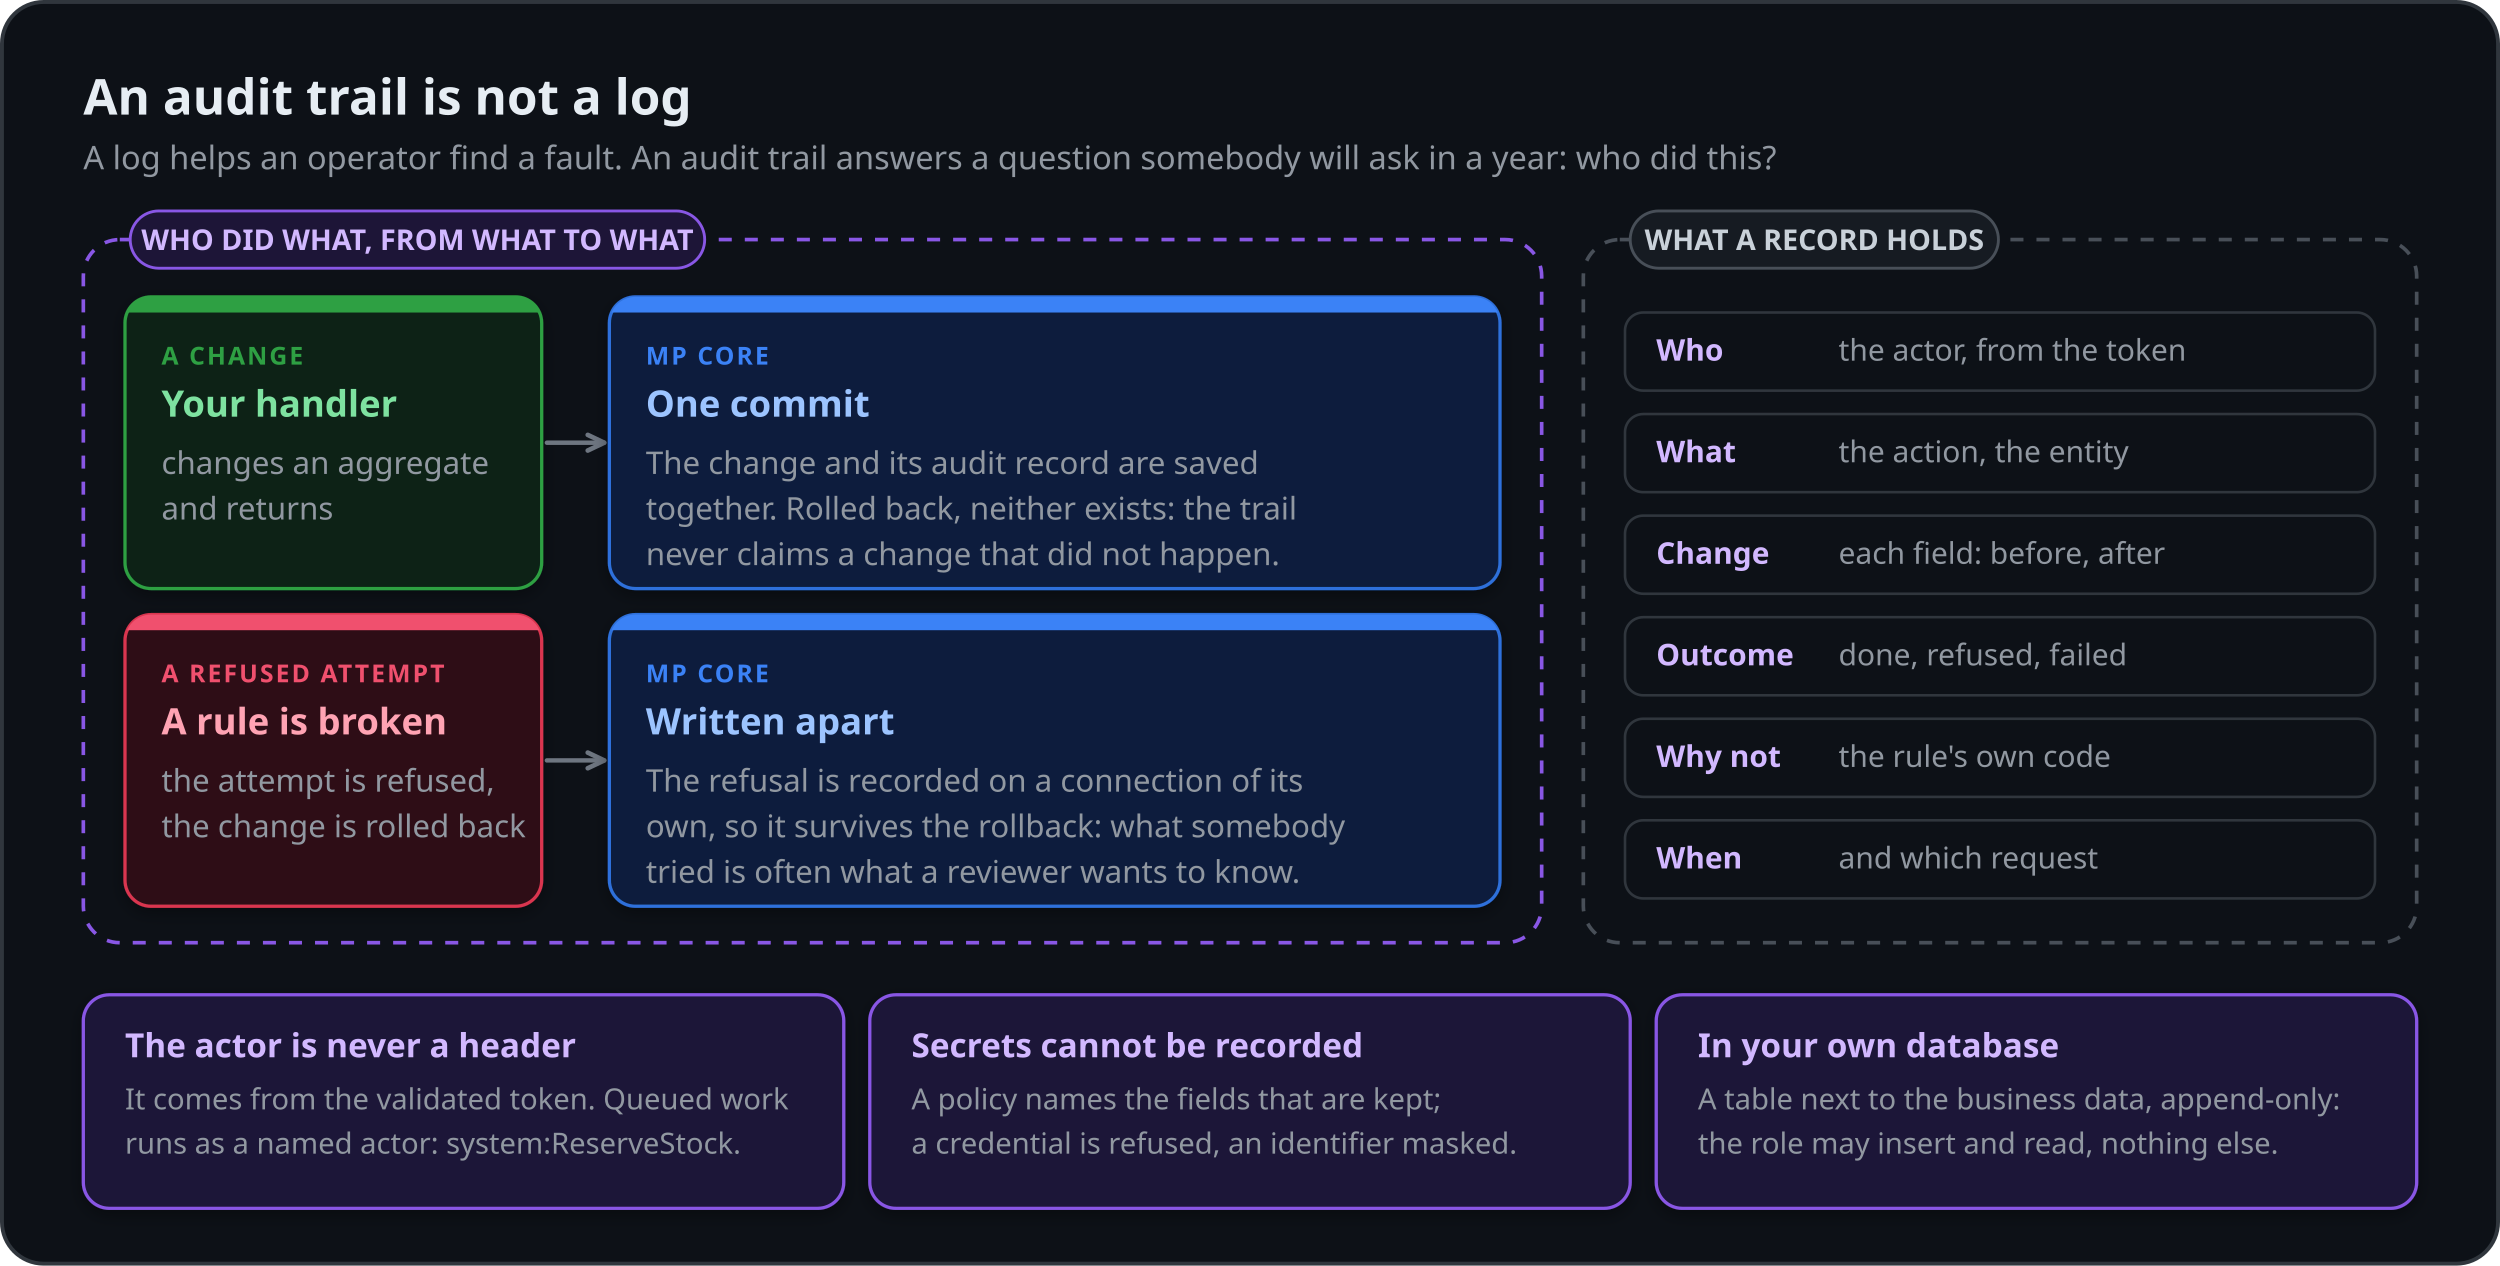
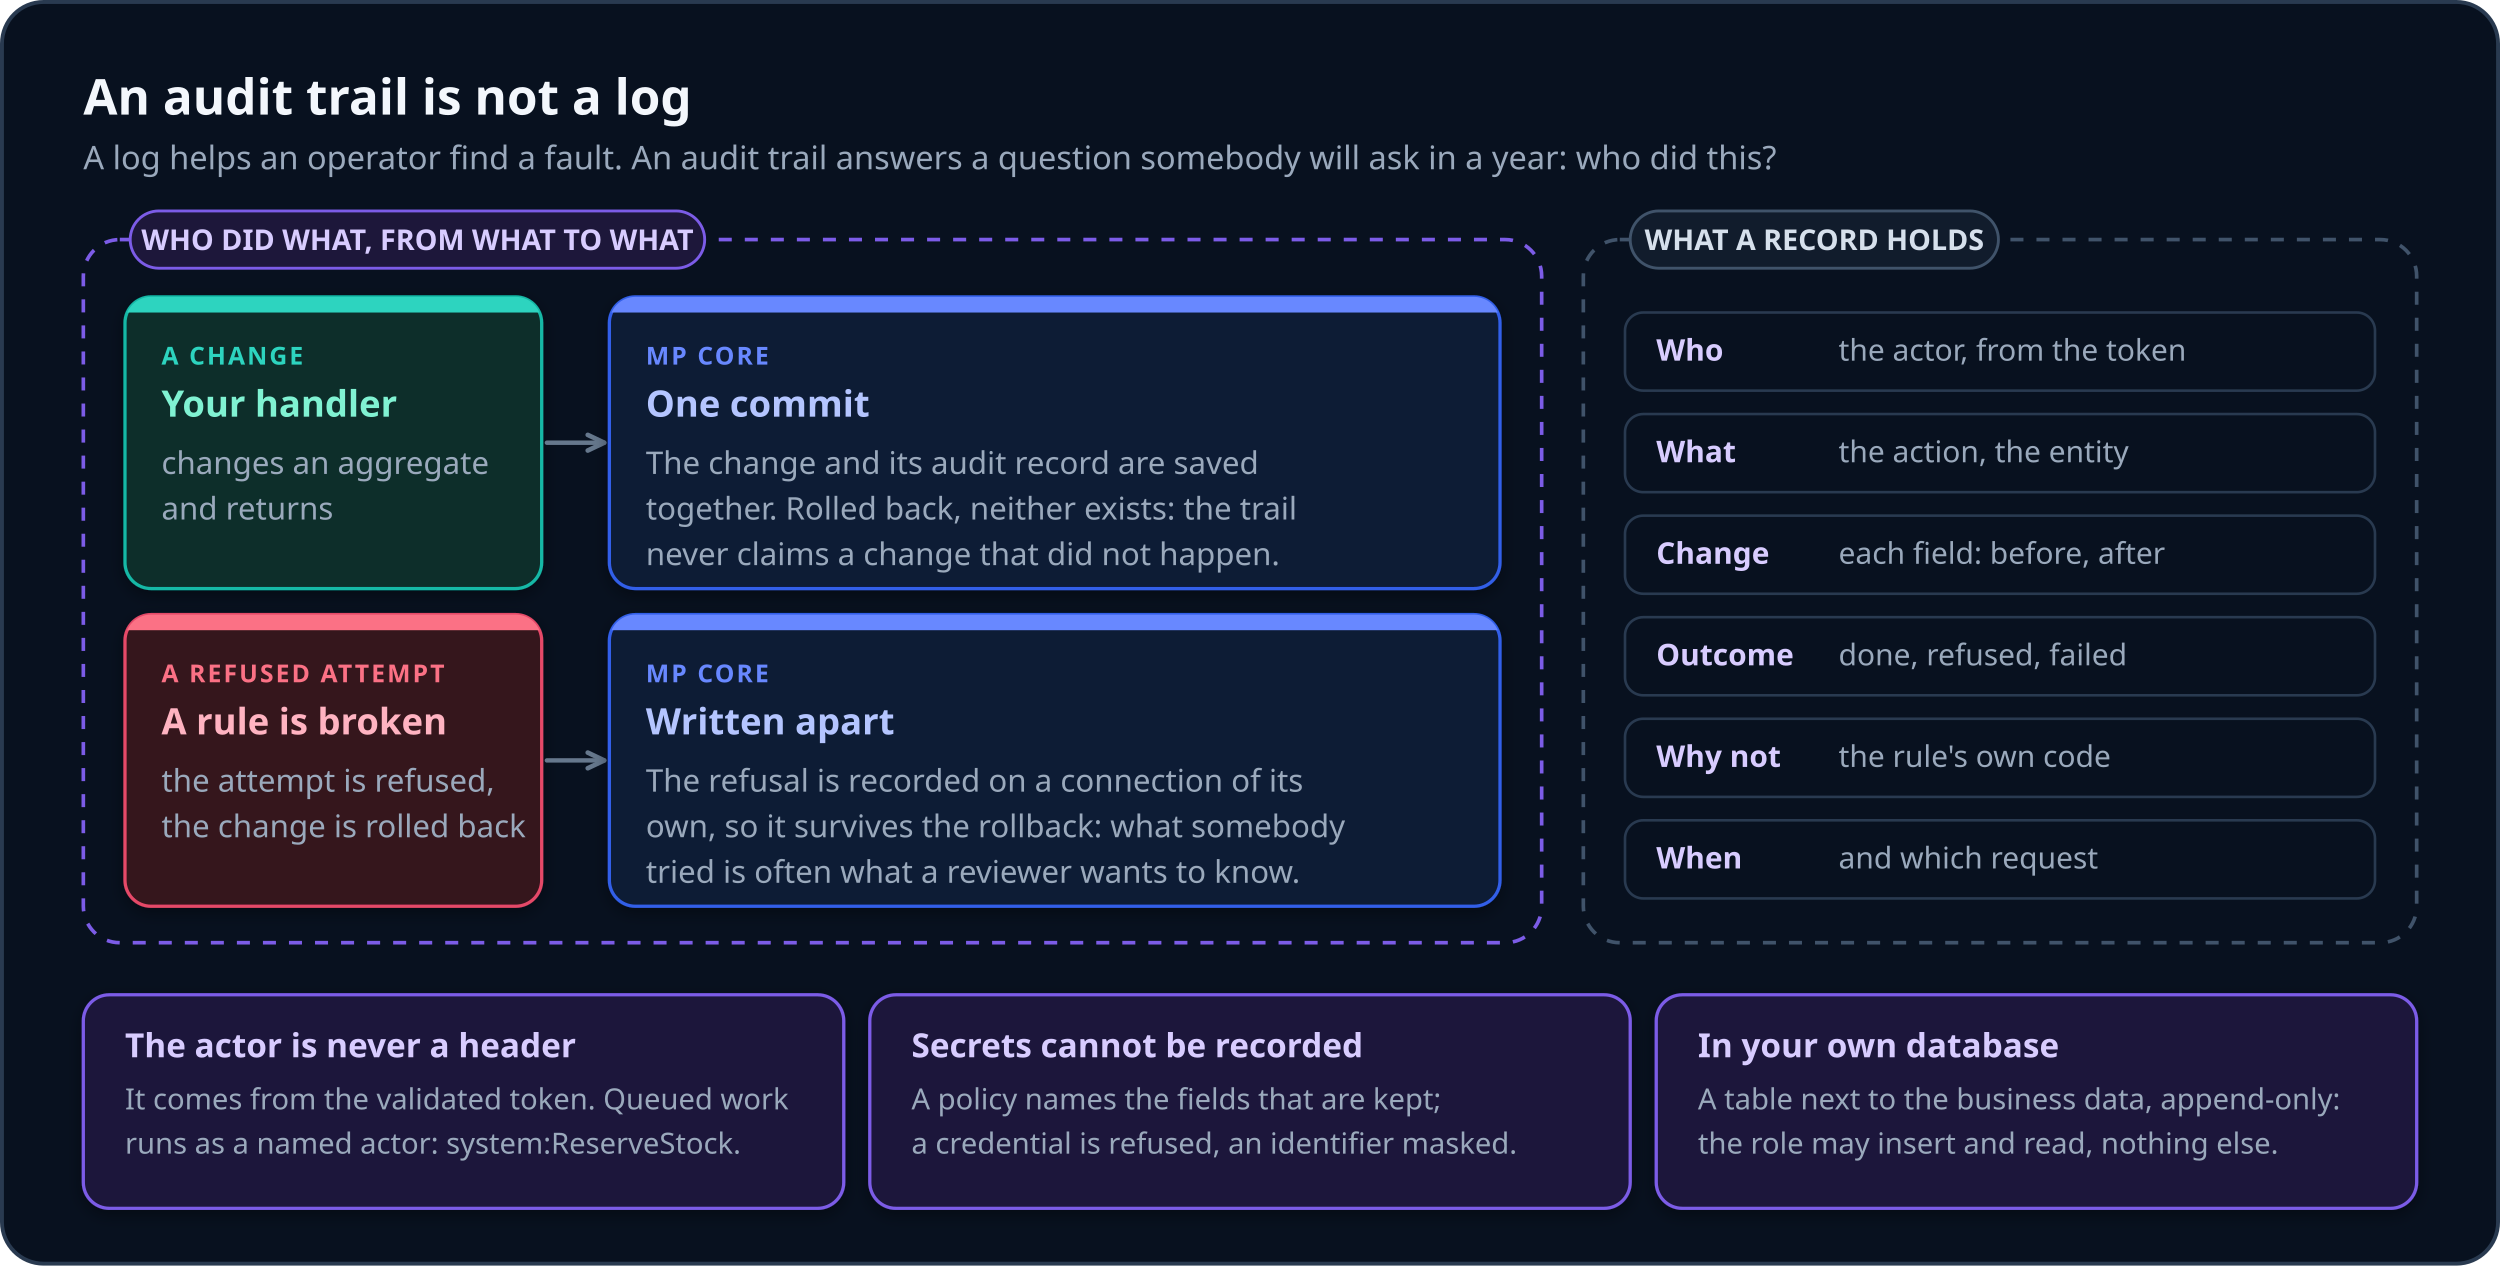
<svg xmlns="http://www.w3.org/2000/svg" viewBox="0 0 960 486" width="960" height="486" role="img" aria-label="Business audit: the change and its record in one commit, a refused attempt recorded apart">
  <defs>
    <filter id="shadow" x="-10%" y="-10%" width="120%" height="130%">
-       <feDropShadow dx="0" dy="2" stdDeviation="3" flood-color="#000000" flood-opacity="0.35" />
+       <feDropShadow dx="0" dy="2" stdDeviation="3" flood-color="#020611" flood-opacity="0.38" />
    </filter>
  </defs>
-   <rect x="0.75" y="0.75" width="958.5" height="484.5" rx="16" fill="#0d1117" stroke="#30363d" stroke-width="1.5" />
-   <text x="32" y="44" font-family="-apple-system, BlinkMacSystemFont, 'Segoe UI', 'Noto Sans', Helvetica, Arial, sans-serif" font-size="19" font-weight="700" fill="#e6edf3" text-anchor="start">An audit trail is not a log</text>
-   <text x="32" y="65" font-family="-apple-system, BlinkMacSystemFont, 'Segoe UI', 'Noto Sans', Helvetica, Arial, sans-serif" font-size="12.5" font-weight="400" fill="#9198a1" text-anchor="start">A log helps an operator find a fault. An audit trail answers a question somebody will ask in a year: who did this?</text>
-   <rect x="32" y="92" width="560" height="270" rx="14" fill="none" stroke="#8957e5" stroke-width="1.4" stroke-dasharray="5 5" />
-   <rect x="50" y="81" width="220.6" height="22" rx="6" fill="#0d1117" stroke="none" stroke-width="1.25" />
-   <rect x="50" y="81" width="220.6" height="22" rx="11" fill="#1d1537" stroke="#8957e5" stroke-width="1.1" />
-   <text x="160.3" y="96" font-family="-apple-system, BlinkMacSystemFont, 'Segoe UI', 'Noto Sans', Helvetica, Arial, sans-serif" font-size="11" font-weight="700" fill="#d2b8ff" text-anchor="middle">WHO DID WHAT, FROM WHAT TO WHAT</text>
-   <rect x="48" y="114" width="160" height="112" rx="10" fill="#0b2417" stroke="#2ea043" stroke-width="1.25" filter="url(#shadow)" />
+   <rect x="0.75" y="0.75" width="958.5" height="484.5" rx="16" fill="#08111f" stroke="#293a50" stroke-width="1.5" />
+   <text x="32" y="44" font-family="-apple-system, BlinkMacSystemFont, 'Segoe UI', 'Noto Sans', Helvetica, Arial, sans-serif" font-size="19" font-weight="700" fill="#f3f7fc" text-anchor="start">An audit trail is not a log</text>
+   <text x="32" y="65" font-family="-apple-system, BlinkMacSystemFont, 'Segoe UI', 'Noto Sans', Helvetica, Arial, sans-serif" font-size="12.5" font-weight="400" fill="#9aa9bc" text-anchor="start">A log helps an operator find a fault. An audit trail answers a question somebody will ask in a year: who did this?</text>
+   <rect x="32" y="92" width="560" height="270" rx="14" fill="none" stroke="#7c5ce7" stroke-width="1.4" stroke-dasharray="5 5" />
+   <rect x="50" y="81" width="220.6" height="22" rx="6" fill="#08111f" stroke="none" stroke-width="1.25" />
+   <rect x="50" y="81" width="220.6" height="22" rx="11" fill="#1d173a" stroke="#7c5ce7" stroke-width="1.1" />
+   <text x="160.3" y="96" font-family="-apple-system, BlinkMacSystemFont, 'Segoe UI', 'Noto Sans', Helvetica, Arial, sans-serif" font-size="11" font-weight="700" fill="#d8ccff" text-anchor="middle">WHO DID WHAT, FROM WHAT TO WHAT</text>
+   <rect x="48" y="114" width="160" height="112" rx="10" fill="#082d2a" stroke="#14b8a6" stroke-width="1.25" filter="url(#shadow)" />
  <clipPath id="clip7">
    <rect x="48" y="114" width="160" height="112" rx="10" />
  </clipPath>
-   <rect x="48" y="114" width="160" height="6" fill="#2ea043" clip-path="url(#clip7)" />
-   <text x="62" y="140" font-family="-apple-system, BlinkMacSystemFont, 'Segoe UI', 'Noto Sans', Helvetica, Arial, sans-serif" font-size="9.5" font-weight="700" fill="#2ea043" text-anchor="start" letter-spacing="0.8">A CHANGE</text>
-   <text x="62" y="160" font-family="-apple-system, BlinkMacSystemFont, 'Segoe UI', 'Noto Sans', Helvetica, Arial, sans-serif" font-size="14" font-weight="700" fill="#7ee2a0" text-anchor="start">Your handler</text>
-   <text x="62" y="182" font-family="-apple-system, BlinkMacSystemFont, 'Segoe UI', 'Noto Sans', Helvetica, Arial, sans-serif" font-size="12" font-weight="400" fill="#9198a1" text-anchor="start">changes an aggregate</text>
-   <text x="62" y="199.5" font-family="-apple-system, BlinkMacSystemFont, 'Segoe UI', 'Noto Sans', Helvetica, Arial, sans-serif" font-size="12" font-weight="400" fill="#9198a1" text-anchor="start">and returns</text>
-   <path d="M 210 170 L 232 170" fill="none" stroke="#6e7681" stroke-width="1.7" stroke-linecap="round" stroke-linejoin="round" />
-   <path d="M 225.7 173.0 L 232 170 L 225.7 167.0" fill="none" stroke="#6e7681" stroke-width="1.8" stroke-linecap="round" stroke-linejoin="round" />
-   <rect x="234" y="114" width="342" height="112" rx="10" fill="#0d1f3c" stroke="#2f6fdb" stroke-width="1.25" filter="url(#shadow)" />
+   <rect x="48" y="114" width="160" height="6" fill="#2dd4bf" clip-path="url(#clip7)" />
+   <text x="62" y="140" font-family="-apple-system, BlinkMacSystemFont, 'Segoe UI', 'Noto Sans', Helvetica, Arial, sans-serif" font-size="9.5" font-weight="700" fill="#2dd4bf" text-anchor="start" letter-spacing="0.8">A CHANGE</text>
+   <text x="62" y="160" font-family="-apple-system, BlinkMacSystemFont, 'Segoe UI', 'Noto Sans', Helvetica, Arial, sans-serif" font-size="14" font-weight="700" fill="#80f2d2" text-anchor="start">Your handler</text>
+   <text x="62" y="182" font-family="-apple-system, BlinkMacSystemFont, 'Segoe UI', 'Noto Sans', Helvetica, Arial, sans-serif" font-size="12" font-weight="400" fill="#9aa9bc" text-anchor="start">changes an aggregate</text>
+   <text x="62" y="199.5" font-family="-apple-system, BlinkMacSystemFont, 'Segoe UI', 'Noto Sans', Helvetica, Arial, sans-serif" font-size="12" font-weight="400" fill="#9aa9bc" text-anchor="start">and returns</text>
+   <path d="M 210 170 L 232 170" fill="none" stroke="#66788d" stroke-width="1.7" stroke-linecap="round" stroke-linejoin="round" />
+   <path d="M 225.7 173.0 L 232 170 L 225.7 167.0" fill="none" stroke="#66788d" stroke-width="1.8" stroke-linecap="round" stroke-linejoin="round" />
+   <rect x="234" y="114" width="342" height="112" rx="10" fill="#0e1a36" stroke="#315fe8" stroke-width="1.25" filter="url(#shadow)" />
  <clipPath id="clip16">
    <rect x="234" y="114" width="342" height="112" rx="10" />
  </clipPath>
-   <rect x="234" y="114" width="342" height="6" fill="#3b82f6" clip-path="url(#clip16)" />
-   <text x="248" y="140" font-family="-apple-system, BlinkMacSystemFont, 'Segoe UI', 'Noto Sans', Helvetica, Arial, sans-serif" font-size="9.5" font-weight="700" fill="#3b82f6" text-anchor="start" letter-spacing="0.8">MP CORE</text>
-   <text x="248" y="160" font-family="-apple-system, BlinkMacSystemFont, 'Segoe UI', 'Noto Sans', Helvetica, Arial, sans-serif" font-size="14" font-weight="700" fill="#9cc4ff" text-anchor="start">One commit</text>
-   <text x="248" y="182" font-family="-apple-system, BlinkMacSystemFont, 'Segoe UI', 'Noto Sans', Helvetica, Arial, sans-serif" font-size="12" font-weight="400" fill="#9198a1" text-anchor="start">The change and its audit record are saved</text>
-   <text x="248" y="199.5" font-family="-apple-system, BlinkMacSystemFont, 'Segoe UI', 'Noto Sans', Helvetica, Arial, sans-serif" font-size="12" font-weight="400" fill="#9198a1" text-anchor="start">together. Rolled back, neither exists: the trail</text>
-   <text x="248" y="217.0" font-family="-apple-system, BlinkMacSystemFont, 'Segoe UI', 'Noto Sans', Helvetica, Arial, sans-serif" font-size="12" font-weight="400" fill="#9198a1" text-anchor="start">never claims a change that did not happen.</text>
-   <rect x="48" y="236" width="160" height="112" rx="10" fill="#2d1018" stroke="#da3650" stroke-width="1.25" filter="url(#shadow)" />
+   <rect x="234" y="114" width="342" height="6" fill="#6888ff" clip-path="url(#clip16)" />
+   <text x="248" y="140" font-family="-apple-system, BlinkMacSystemFont, 'Segoe UI', 'Noto Sans', Helvetica, Arial, sans-serif" font-size="9.5" font-weight="700" fill="#6888ff" text-anchor="start" letter-spacing="0.8">MP CORE</text>
+   <text x="248" y="160" font-family="-apple-system, BlinkMacSystemFont, 'Segoe UI', 'Noto Sans', Helvetica, Arial, sans-serif" font-size="14" font-weight="700" fill="#b4c5ff" text-anchor="start">One commit</text>
+   <text x="248" y="182" font-family="-apple-system, BlinkMacSystemFont, 'Segoe UI', 'Noto Sans', Helvetica, Arial, sans-serif" font-size="12" font-weight="400" fill="#9aa9bc" text-anchor="start">The change and its audit record are saved</text>
+   <text x="248" y="199.5" font-family="-apple-system, BlinkMacSystemFont, 'Segoe UI', 'Noto Sans', Helvetica, Arial, sans-serif" font-size="12" font-weight="400" fill="#9aa9bc" text-anchor="start">together. Rolled back, neither exists: the trail</text>
+   <text x="248" y="217.0" font-family="-apple-system, BlinkMacSystemFont, 'Segoe UI', 'Noto Sans', Helvetica, Arial, sans-serif" font-size="12" font-weight="400" fill="#9aa9bc" text-anchor="start">never claims a change that did not happen.</text>
+   <rect x="48" y="236" width="160" height="112" rx="10" fill="#34121d" stroke="#e54867" stroke-width="1.25" filter="url(#shadow)" />
  <clipPath id="clip24">
    <rect x="48" y="236" width="160" height="112" rx="10" />
  </clipPath>
-   <rect x="48" y="236" width="160" height="6" fill="#f0506e" clip-path="url(#clip24)" />
-   <text x="62" y="262" font-family="-apple-system, BlinkMacSystemFont, 'Segoe UI', 'Noto Sans', Helvetica, Arial, sans-serif" font-size="9.5" font-weight="700" fill="#f0506e" text-anchor="start" letter-spacing="0.8">A REFUSED ATTEMPT</text>
-   <text x="62" y="282" font-family="-apple-system, BlinkMacSystemFont, 'Segoe UI', 'Noto Sans', Helvetica, Arial, sans-serif" font-size="14" font-weight="700" fill="#ffa3b3" text-anchor="start">A rule is broken</text>
-   <text x="62" y="304" font-family="-apple-system, BlinkMacSystemFont, 'Segoe UI', 'Noto Sans', Helvetica, Arial, sans-serif" font-size="12" font-weight="400" fill="#9198a1" text-anchor="start">the attempt is refused,</text>
-   <text x="62" y="321.5" font-family="-apple-system, BlinkMacSystemFont, 'Segoe UI', 'Noto Sans', Helvetica, Arial, sans-serif" font-size="12" font-weight="400" fill="#9198a1" text-anchor="start">the change is rolled back</text>
-   <path d="M 210 292 L 232 292" fill="none" stroke="#6e7681" stroke-width="1.7" stroke-linecap="round" stroke-linejoin="round" />
-   <path d="M 225.7 295.0 L 232 292 L 225.7 289.0" fill="none" stroke="#6e7681" stroke-width="1.8" stroke-linecap="round" stroke-linejoin="round" />
-   <rect x="234" y="236" width="342" height="112" rx="10" fill="#0d1f3c" stroke="#2f6fdb" stroke-width="1.25" filter="url(#shadow)" />
+   <rect x="48" y="236" width="160" height="6" fill="#fb7185" clip-path="url(#clip24)" />
+   <text x="62" y="262" font-family="-apple-system, BlinkMacSystemFont, 'Segoe UI', 'Noto Sans', Helvetica, Arial, sans-serif" font-size="9.5" font-weight="700" fill="#fb7185" text-anchor="start" letter-spacing="0.8">A REFUSED ATTEMPT</text>
+   <text x="62" y="282" font-family="-apple-system, BlinkMacSystemFont, 'Segoe UI', 'Noto Sans', Helvetica, Arial, sans-serif" font-size="14" font-weight="700" fill="#ffb3c1" text-anchor="start">A rule is broken</text>
+   <text x="62" y="304" font-family="-apple-system, BlinkMacSystemFont, 'Segoe UI', 'Noto Sans', Helvetica, Arial, sans-serif" font-size="12" font-weight="400" fill="#9aa9bc" text-anchor="start">the attempt is refused,</text>
+   <text x="62" y="321.5" font-family="-apple-system, BlinkMacSystemFont, 'Segoe UI', 'Noto Sans', Helvetica, Arial, sans-serif" font-size="12" font-weight="400" fill="#9aa9bc" text-anchor="start">the change is rolled back</text>
+   <path d="M 210 292 L 232 292" fill="none" stroke="#66788d" stroke-width="1.7" stroke-linecap="round" stroke-linejoin="round" />
+   <path d="M 225.7 295.0 L 232 292 L 225.7 289.0" fill="none" stroke="#66788d" stroke-width="1.8" stroke-linecap="round" stroke-linejoin="round" />
+   <rect x="234" y="236" width="342" height="112" rx="10" fill="#0e1a36" stroke="#315fe8" stroke-width="1.25" filter="url(#shadow)" />
  <clipPath id="clip33">
    <rect x="234" y="236" width="342" height="112" rx="10" />
  </clipPath>
-   <rect x="234" y="236" width="342" height="6" fill="#3b82f6" clip-path="url(#clip33)" />
-   <text x="248" y="262" font-family="-apple-system, BlinkMacSystemFont, 'Segoe UI', 'Noto Sans', Helvetica, Arial, sans-serif" font-size="9.5" font-weight="700" fill="#3b82f6" text-anchor="start" letter-spacing="0.8">MP CORE</text>
-   <text x="248" y="282" font-family="-apple-system, BlinkMacSystemFont, 'Segoe UI', 'Noto Sans', Helvetica, Arial, sans-serif" font-size="14" font-weight="700" fill="#9cc4ff" text-anchor="start">Written apart</text>
-   <text x="248" y="304" font-family="-apple-system, BlinkMacSystemFont, 'Segoe UI', 'Noto Sans', Helvetica, Arial, sans-serif" font-size="12" font-weight="400" fill="#9198a1" text-anchor="start">The refusal is recorded on a connection of its</text>
-   <text x="248" y="321.5" font-family="-apple-system, BlinkMacSystemFont, 'Segoe UI', 'Noto Sans', Helvetica, Arial, sans-serif" font-size="12" font-weight="400" fill="#9198a1" text-anchor="start">own, so it survives the rollback: what somebody</text>
-   <text x="248" y="339.0" font-family="-apple-system, BlinkMacSystemFont, 'Segoe UI', 'Noto Sans', Helvetica, Arial, sans-serif" font-size="12" font-weight="400" fill="#9198a1" text-anchor="start">tried is often what a reviewer wants to know.</text>
-   <rect x="608" y="92" width="320" height="270" rx="14" fill="none" stroke="#484f58" stroke-width="1.4" stroke-dasharray="5 5" />
-   <rect x="626" y="81" width="141.4" height="22" rx="6" fill="#0d1117" stroke="none" stroke-width="1.25" />
-   <rect x="626" y="81" width="141.4" height="22" rx="11" fill="#161b22" stroke="#484f58" stroke-width="1.1" />
-   <text x="696.7" y="96" font-family="-apple-system, BlinkMacSystemFont, 'Segoe UI', 'Noto Sans', Helvetica, Arial, sans-serif" font-size="11" font-weight="700" fill="#c9d1d9" text-anchor="middle">WHAT A RECORD HOLDS</text>
-   <rect x="624" y="120" width="288" height="30" rx="7" fill="#0d1117" stroke="#30363d" stroke-width="1" />
-   <text x="636" y="138.5" font-family="-apple-system, BlinkMacSystemFont, 'Segoe UI', 'Noto Sans', Helvetica, Arial, sans-serif" font-size="11.5" font-weight="700" fill="#d2b8ff" text-anchor="start">Who</text>
-   <text x="706" y="138.5" font-family="-apple-system, BlinkMacSystemFont, 'Segoe UI', 'Noto Sans', Helvetica, Arial, sans-serif" font-size="11.5" font-weight="400" fill="#9198a1" text-anchor="start">the actor, from the token</text>
-   <rect x="624" y="159" width="288" height="30" rx="7" fill="#0d1117" stroke="#30363d" stroke-width="1" />
-   <text x="636" y="177.5" font-family="-apple-system, BlinkMacSystemFont, 'Segoe UI', 'Noto Sans', Helvetica, Arial, sans-serif" font-size="11.5" font-weight="700" fill="#d2b8ff" text-anchor="start">What</text>
-   <text x="706" y="177.5" font-family="-apple-system, BlinkMacSystemFont, 'Segoe UI', 'Noto Sans', Helvetica, Arial, sans-serif" font-size="11.5" font-weight="400" fill="#9198a1" text-anchor="start">the action, the entity</text>
-   <rect x="624" y="198" width="288" height="30" rx="7" fill="#0d1117" stroke="#30363d" stroke-width="1" />
-   <text x="636" y="216.5" font-family="-apple-system, BlinkMacSystemFont, 'Segoe UI', 'Noto Sans', Helvetica, Arial, sans-serif" font-size="11.5" font-weight="700" fill="#d2b8ff" text-anchor="start">Change</text>
-   <text x="706" y="216.5" font-family="-apple-system, BlinkMacSystemFont, 'Segoe UI', 'Noto Sans', Helvetica, Arial, sans-serif" font-size="11.5" font-weight="400" fill="#9198a1" text-anchor="start">each field: before, after</text>
-   <rect x="624" y="237" width="288" height="30" rx="7" fill="#0d1117" stroke="#30363d" stroke-width="1" />
-   <text x="636" y="255.5" font-family="-apple-system, BlinkMacSystemFont, 'Segoe UI', 'Noto Sans', Helvetica, Arial, sans-serif" font-size="11.5" font-weight="700" fill="#d2b8ff" text-anchor="start">Outcome</text>
-   <text x="706" y="255.5" font-family="-apple-system, BlinkMacSystemFont, 'Segoe UI', 'Noto Sans', Helvetica, Arial, sans-serif" font-size="11.5" font-weight="400" fill="#9198a1" text-anchor="start">done, refused, failed</text>
-   <rect x="624" y="276" width="288" height="30" rx="7" fill="#0d1117" stroke="#30363d" stroke-width="1" />
-   <text x="636" y="294.5" font-family="-apple-system, BlinkMacSystemFont, 'Segoe UI', 'Noto Sans', Helvetica, Arial, sans-serif" font-size="11.5" font-weight="700" fill="#d2b8ff" text-anchor="start">Why not</text>
-   <text x="706" y="294.5" font-family="-apple-system, BlinkMacSystemFont, 'Segoe UI', 'Noto Sans', Helvetica, Arial, sans-serif" font-size="11.5" font-weight="400" fill="#9198a1" text-anchor="start">the rule's own code</text>
-   <rect x="624" y="315" width="288" height="30" rx="7" fill="#0d1117" stroke="#30363d" stroke-width="1" />
-   <text x="636" y="333.5" font-family="-apple-system, BlinkMacSystemFont, 'Segoe UI', 'Noto Sans', Helvetica, Arial, sans-serif" font-size="11.5" font-weight="700" fill="#d2b8ff" text-anchor="start">When</text>
-   <text x="706" y="333.5" font-family="-apple-system, BlinkMacSystemFont, 'Segoe UI', 'Noto Sans', Helvetica, Arial, sans-serif" font-size="11.5" font-weight="400" fill="#9198a1" text-anchor="start">and which request</text>
-   <rect x="32" y="382" width="292" height="82" rx="10" fill="#1d1537" stroke="#8957e5" stroke-width="1.25" filter="url(#shadow)" />
-   <text x="48" y="406" font-family="-apple-system, BlinkMacSystemFont, 'Segoe UI', 'Noto Sans', Helvetica, Arial, sans-serif" font-size="12.8" font-weight="700" fill="#d2b8ff" text-anchor="start">The actor is never a header</text>
-   <text x="48" y="426" font-family="-apple-system, BlinkMacSystemFont, 'Segoe UI', 'Noto Sans', Helvetica, Arial, sans-serif" font-size="11.2" font-weight="400" fill="#9198a1" text-anchor="start">It comes from the validated token. Queued work</text>
-   <text x="48" y="443" font-family="-apple-system, BlinkMacSystemFont, 'Segoe UI', 'Noto Sans', Helvetica, Arial, sans-serif" font-size="11.2" font-weight="400" fill="#9198a1" text-anchor="start">runs as a named actor: system:ReserveStock.</text>
-   <rect x="334" y="382" width="292" height="82" rx="10" fill="#1d1537" stroke="#8957e5" stroke-width="1.25" filter="url(#shadow)" />
-   <text x="350" y="406" font-family="-apple-system, BlinkMacSystemFont, 'Segoe UI', 'Noto Sans', Helvetica, Arial, sans-serif" font-size="12.8" font-weight="700" fill="#d2b8ff" text-anchor="start">Secrets cannot be recorded</text>
-   <text x="350" y="426" font-family="-apple-system, BlinkMacSystemFont, 'Segoe UI', 'Noto Sans', Helvetica, Arial, sans-serif" font-size="11.2" font-weight="400" fill="#9198a1" text-anchor="start">A policy names the fields that are kept;</text>
-   <text x="350" y="443" font-family="-apple-system, BlinkMacSystemFont, 'Segoe UI', 'Noto Sans', Helvetica, Arial, sans-serif" font-size="11.2" font-weight="400" fill="#9198a1" text-anchor="start">a credential is refused, an identifier masked.</text>
-   <rect x="636" y="382" width="292" height="82" rx="10" fill="#1d1537" stroke="#8957e5" stroke-width="1.25" filter="url(#shadow)" />
-   <text x="652" y="406" font-family="-apple-system, BlinkMacSystemFont, 'Segoe UI', 'Noto Sans', Helvetica, Arial, sans-serif" font-size="12.8" font-weight="700" fill="#d2b8ff" text-anchor="start">In your own database</text>
-   <text x="652" y="426" font-family="-apple-system, BlinkMacSystemFont, 'Segoe UI', 'Noto Sans', Helvetica, Arial, sans-serif" font-size="11.2" font-weight="400" fill="#9198a1" text-anchor="start">A table next to the business data, append-only:</text>
-   <text x="652" y="443" font-family="-apple-system, BlinkMacSystemFont, 'Segoe UI', 'Noto Sans', Helvetica, Arial, sans-serif" font-size="11.2" font-weight="400" fill="#9198a1" text-anchor="start">the role may insert and read, nothing else.</text>
+   <rect x="234" y="236" width="342" height="6" fill="#6888ff" clip-path="url(#clip33)" />
+   <text x="248" y="262" font-family="-apple-system, BlinkMacSystemFont, 'Segoe UI', 'Noto Sans', Helvetica, Arial, sans-serif" font-size="9.5" font-weight="700" fill="#6888ff" text-anchor="start" letter-spacing="0.8">MP CORE</text>
+   <text x="248" y="282" font-family="-apple-system, BlinkMacSystemFont, 'Segoe UI', 'Noto Sans', Helvetica, Arial, sans-serif" font-size="14" font-weight="700" fill="#b4c5ff" text-anchor="start">Written apart</text>
+   <text x="248" y="304" font-family="-apple-system, BlinkMacSystemFont, 'Segoe UI', 'Noto Sans', Helvetica, Arial, sans-serif" font-size="12" font-weight="400" fill="#9aa9bc" text-anchor="start">The refusal is recorded on a connection of its</text>
+   <text x="248" y="321.5" font-family="-apple-system, BlinkMacSystemFont, 'Segoe UI', 'Noto Sans', Helvetica, Arial, sans-serif" font-size="12" font-weight="400" fill="#9aa9bc" text-anchor="start">own, so it survives the rollback: what somebody</text>
+   <text x="248" y="339.0" font-family="-apple-system, BlinkMacSystemFont, 'Segoe UI', 'Noto Sans', Helvetica, Arial, sans-serif" font-size="12" font-weight="400" fill="#9aa9bc" text-anchor="start">tried is often what a reviewer wants to know.</text>
+   <rect x="608" y="92" width="320" height="270" rx="14" fill="none" stroke="#40536a" stroke-width="1.4" stroke-dasharray="5 5" />
+   <rect x="626" y="81" width="141.4" height="22" rx="6" fill="#08111f" stroke="none" stroke-width="1.25" />
+   <rect x="626" y="81" width="141.4" height="22" rx="11" fill="#111c2c" stroke="#40536a" stroke-width="1.1" />
+   <text x="696.7" y="96" font-family="-apple-system, BlinkMacSystemFont, 'Segoe UI', 'Noto Sans', Helvetica, Arial, sans-serif" font-size="11" font-weight="700" fill="#d6e0ec" text-anchor="middle">WHAT A RECORD HOLDS</text>
+   <rect x="624" y="120" width="288" height="30" rx="7" fill="#08111f" stroke="#293a50" stroke-width="1" />
+   <text x="636" y="138.5" font-family="-apple-system, BlinkMacSystemFont, 'Segoe UI', 'Noto Sans', Helvetica, Arial, sans-serif" font-size="11.5" font-weight="700" fill="#d8ccff" text-anchor="start">Who</text>
+   <text x="706" y="138.5" font-family="-apple-system, BlinkMacSystemFont, 'Segoe UI', 'Noto Sans', Helvetica, Arial, sans-serif" font-size="11.5" font-weight="400" fill="#9aa9bc" text-anchor="start">the actor, from the token</text>
+   <rect x="624" y="159" width="288" height="30" rx="7" fill="#08111f" stroke="#293a50" stroke-width="1" />
+   <text x="636" y="177.5" font-family="-apple-system, BlinkMacSystemFont, 'Segoe UI', 'Noto Sans', Helvetica, Arial, sans-serif" font-size="11.5" font-weight="700" fill="#d8ccff" text-anchor="start">What</text>
+   <text x="706" y="177.5" font-family="-apple-system, BlinkMacSystemFont, 'Segoe UI', 'Noto Sans', Helvetica, Arial, sans-serif" font-size="11.5" font-weight="400" fill="#9aa9bc" text-anchor="start">the action, the entity</text>
+   <rect x="624" y="198" width="288" height="30" rx="7" fill="#08111f" stroke="#293a50" stroke-width="1" />
+   <text x="636" y="216.5" font-family="-apple-system, BlinkMacSystemFont, 'Segoe UI', 'Noto Sans', Helvetica, Arial, sans-serif" font-size="11.5" font-weight="700" fill="#d8ccff" text-anchor="start">Change</text>
+   <text x="706" y="216.5" font-family="-apple-system, BlinkMacSystemFont, 'Segoe UI', 'Noto Sans', Helvetica, Arial, sans-serif" font-size="11.5" font-weight="400" fill="#9aa9bc" text-anchor="start">each field: before, after</text>
+   <rect x="624" y="237" width="288" height="30" rx="7" fill="#08111f" stroke="#293a50" stroke-width="1" />
+   <text x="636" y="255.5" font-family="-apple-system, BlinkMacSystemFont, 'Segoe UI', 'Noto Sans', Helvetica, Arial, sans-serif" font-size="11.5" font-weight="700" fill="#d8ccff" text-anchor="start">Outcome</text>
+   <text x="706" y="255.5" font-family="-apple-system, BlinkMacSystemFont, 'Segoe UI', 'Noto Sans', Helvetica, Arial, sans-serif" font-size="11.5" font-weight="400" fill="#9aa9bc" text-anchor="start">done, refused, failed</text>
+   <rect x="624" y="276" width="288" height="30" rx="7" fill="#08111f" stroke="#293a50" stroke-width="1" />
+   <text x="636" y="294.5" font-family="-apple-system, BlinkMacSystemFont, 'Segoe UI', 'Noto Sans', Helvetica, Arial, sans-serif" font-size="11.5" font-weight="700" fill="#d8ccff" text-anchor="start">Why not</text>
+   <text x="706" y="294.5" font-family="-apple-system, BlinkMacSystemFont, 'Segoe UI', 'Noto Sans', Helvetica, Arial, sans-serif" font-size="11.5" font-weight="400" fill="#9aa9bc" text-anchor="start">the rule's own code</text>
+   <rect x="624" y="315" width="288" height="30" rx="7" fill="#08111f" stroke="#293a50" stroke-width="1" />
+   <text x="636" y="333.5" font-family="-apple-system, BlinkMacSystemFont, 'Segoe UI', 'Noto Sans', Helvetica, Arial, sans-serif" font-size="11.5" font-weight="700" fill="#d8ccff" text-anchor="start">When</text>
+   <text x="706" y="333.5" font-family="-apple-system, BlinkMacSystemFont, 'Segoe UI', 'Noto Sans', Helvetica, Arial, sans-serif" font-size="11.5" font-weight="400" fill="#9aa9bc" text-anchor="start">and which request</text>
+   <rect x="32" y="382" width="292" height="82" rx="10" fill="#1d173a" stroke="#7c5ce7" stroke-width="1.25" filter="url(#shadow)" />
+   <text x="48" y="406" font-family="-apple-system, BlinkMacSystemFont, 'Segoe UI', 'Noto Sans', Helvetica, Arial, sans-serif" font-size="12.8" font-weight="700" fill="#d8ccff" text-anchor="start">The actor is never a header</text>
+   <text x="48" y="426" font-family="-apple-system, BlinkMacSystemFont, 'Segoe UI', 'Noto Sans', Helvetica, Arial, sans-serif" font-size="11.2" font-weight="400" fill="#9aa9bc" text-anchor="start">It comes from the validated token. Queued work</text>
+   <text x="48" y="443" font-family="-apple-system, BlinkMacSystemFont, 'Segoe UI', 'Noto Sans', Helvetica, Arial, sans-serif" font-size="11.2" font-weight="400" fill="#9aa9bc" text-anchor="start">runs as a named actor: system:ReserveStock.</text>
+   <rect x="334" y="382" width="292" height="82" rx="10" fill="#1d173a" stroke="#7c5ce7" stroke-width="1.25" filter="url(#shadow)" />
+   <text x="350" y="406" font-family="-apple-system, BlinkMacSystemFont, 'Segoe UI', 'Noto Sans', Helvetica, Arial, sans-serif" font-size="12.8" font-weight="700" fill="#d8ccff" text-anchor="start">Secrets cannot be recorded</text>
+   <text x="350" y="426" font-family="-apple-system, BlinkMacSystemFont, 'Segoe UI', 'Noto Sans', Helvetica, Arial, sans-serif" font-size="11.2" font-weight="400" fill="#9aa9bc" text-anchor="start">A policy names the fields that are kept;</text>
+   <text x="350" y="443" font-family="-apple-system, BlinkMacSystemFont, 'Segoe UI', 'Noto Sans', Helvetica, Arial, sans-serif" font-size="11.2" font-weight="400" fill="#9aa9bc" text-anchor="start">a credential is refused, an identifier masked.</text>
+   <rect x="636" y="382" width="292" height="82" rx="10" fill="#1d173a" stroke="#7c5ce7" stroke-width="1.25" filter="url(#shadow)" />
+   <text x="652" y="406" font-family="-apple-system, BlinkMacSystemFont, 'Segoe UI', 'Noto Sans', Helvetica, Arial, sans-serif" font-size="12.8" font-weight="700" fill="#d8ccff" text-anchor="start">In your own database</text>
+   <text x="652" y="426" font-family="-apple-system, BlinkMacSystemFont, 'Segoe UI', 'Noto Sans', Helvetica, Arial, sans-serif" font-size="11.2" font-weight="400" fill="#9aa9bc" text-anchor="start">A table next to the business data, append-only:</text>
+   <text x="652" y="443" font-family="-apple-system, BlinkMacSystemFont, 'Segoe UI', 'Noto Sans', Helvetica, Arial, sans-serif" font-size="11.2" font-weight="400" fill="#9aa9bc" text-anchor="start">the role may insert and read, nothing else.</text>
</svg>
